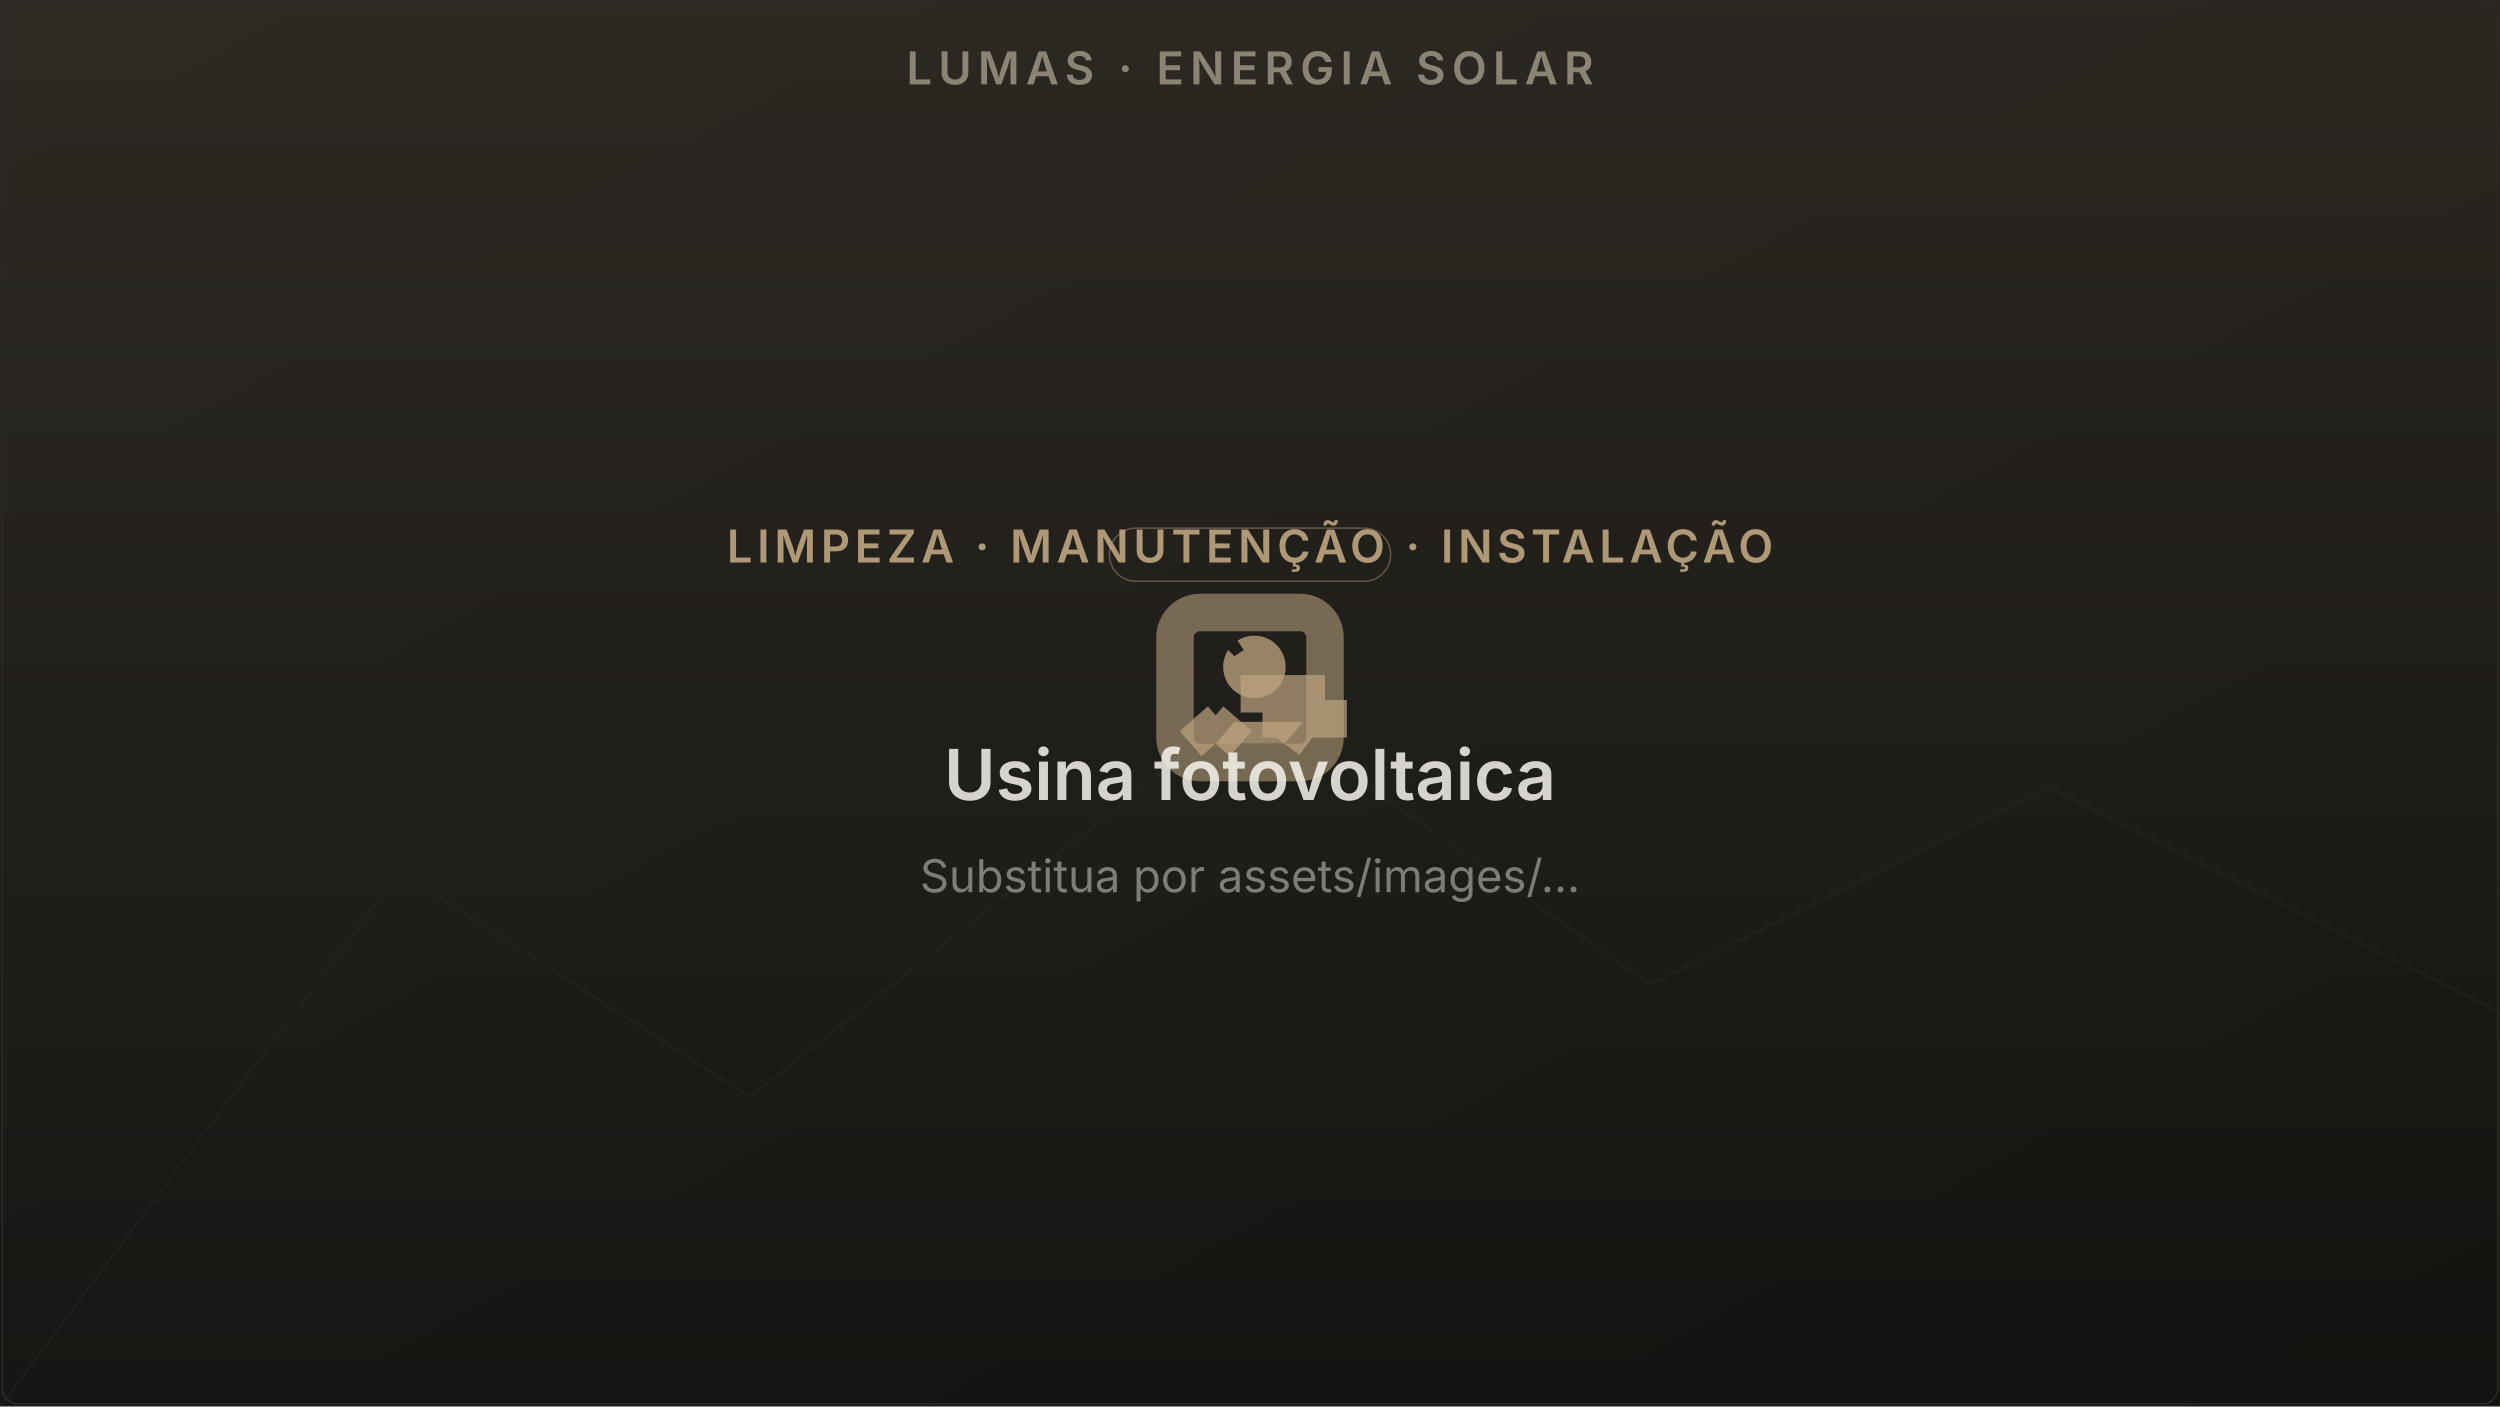
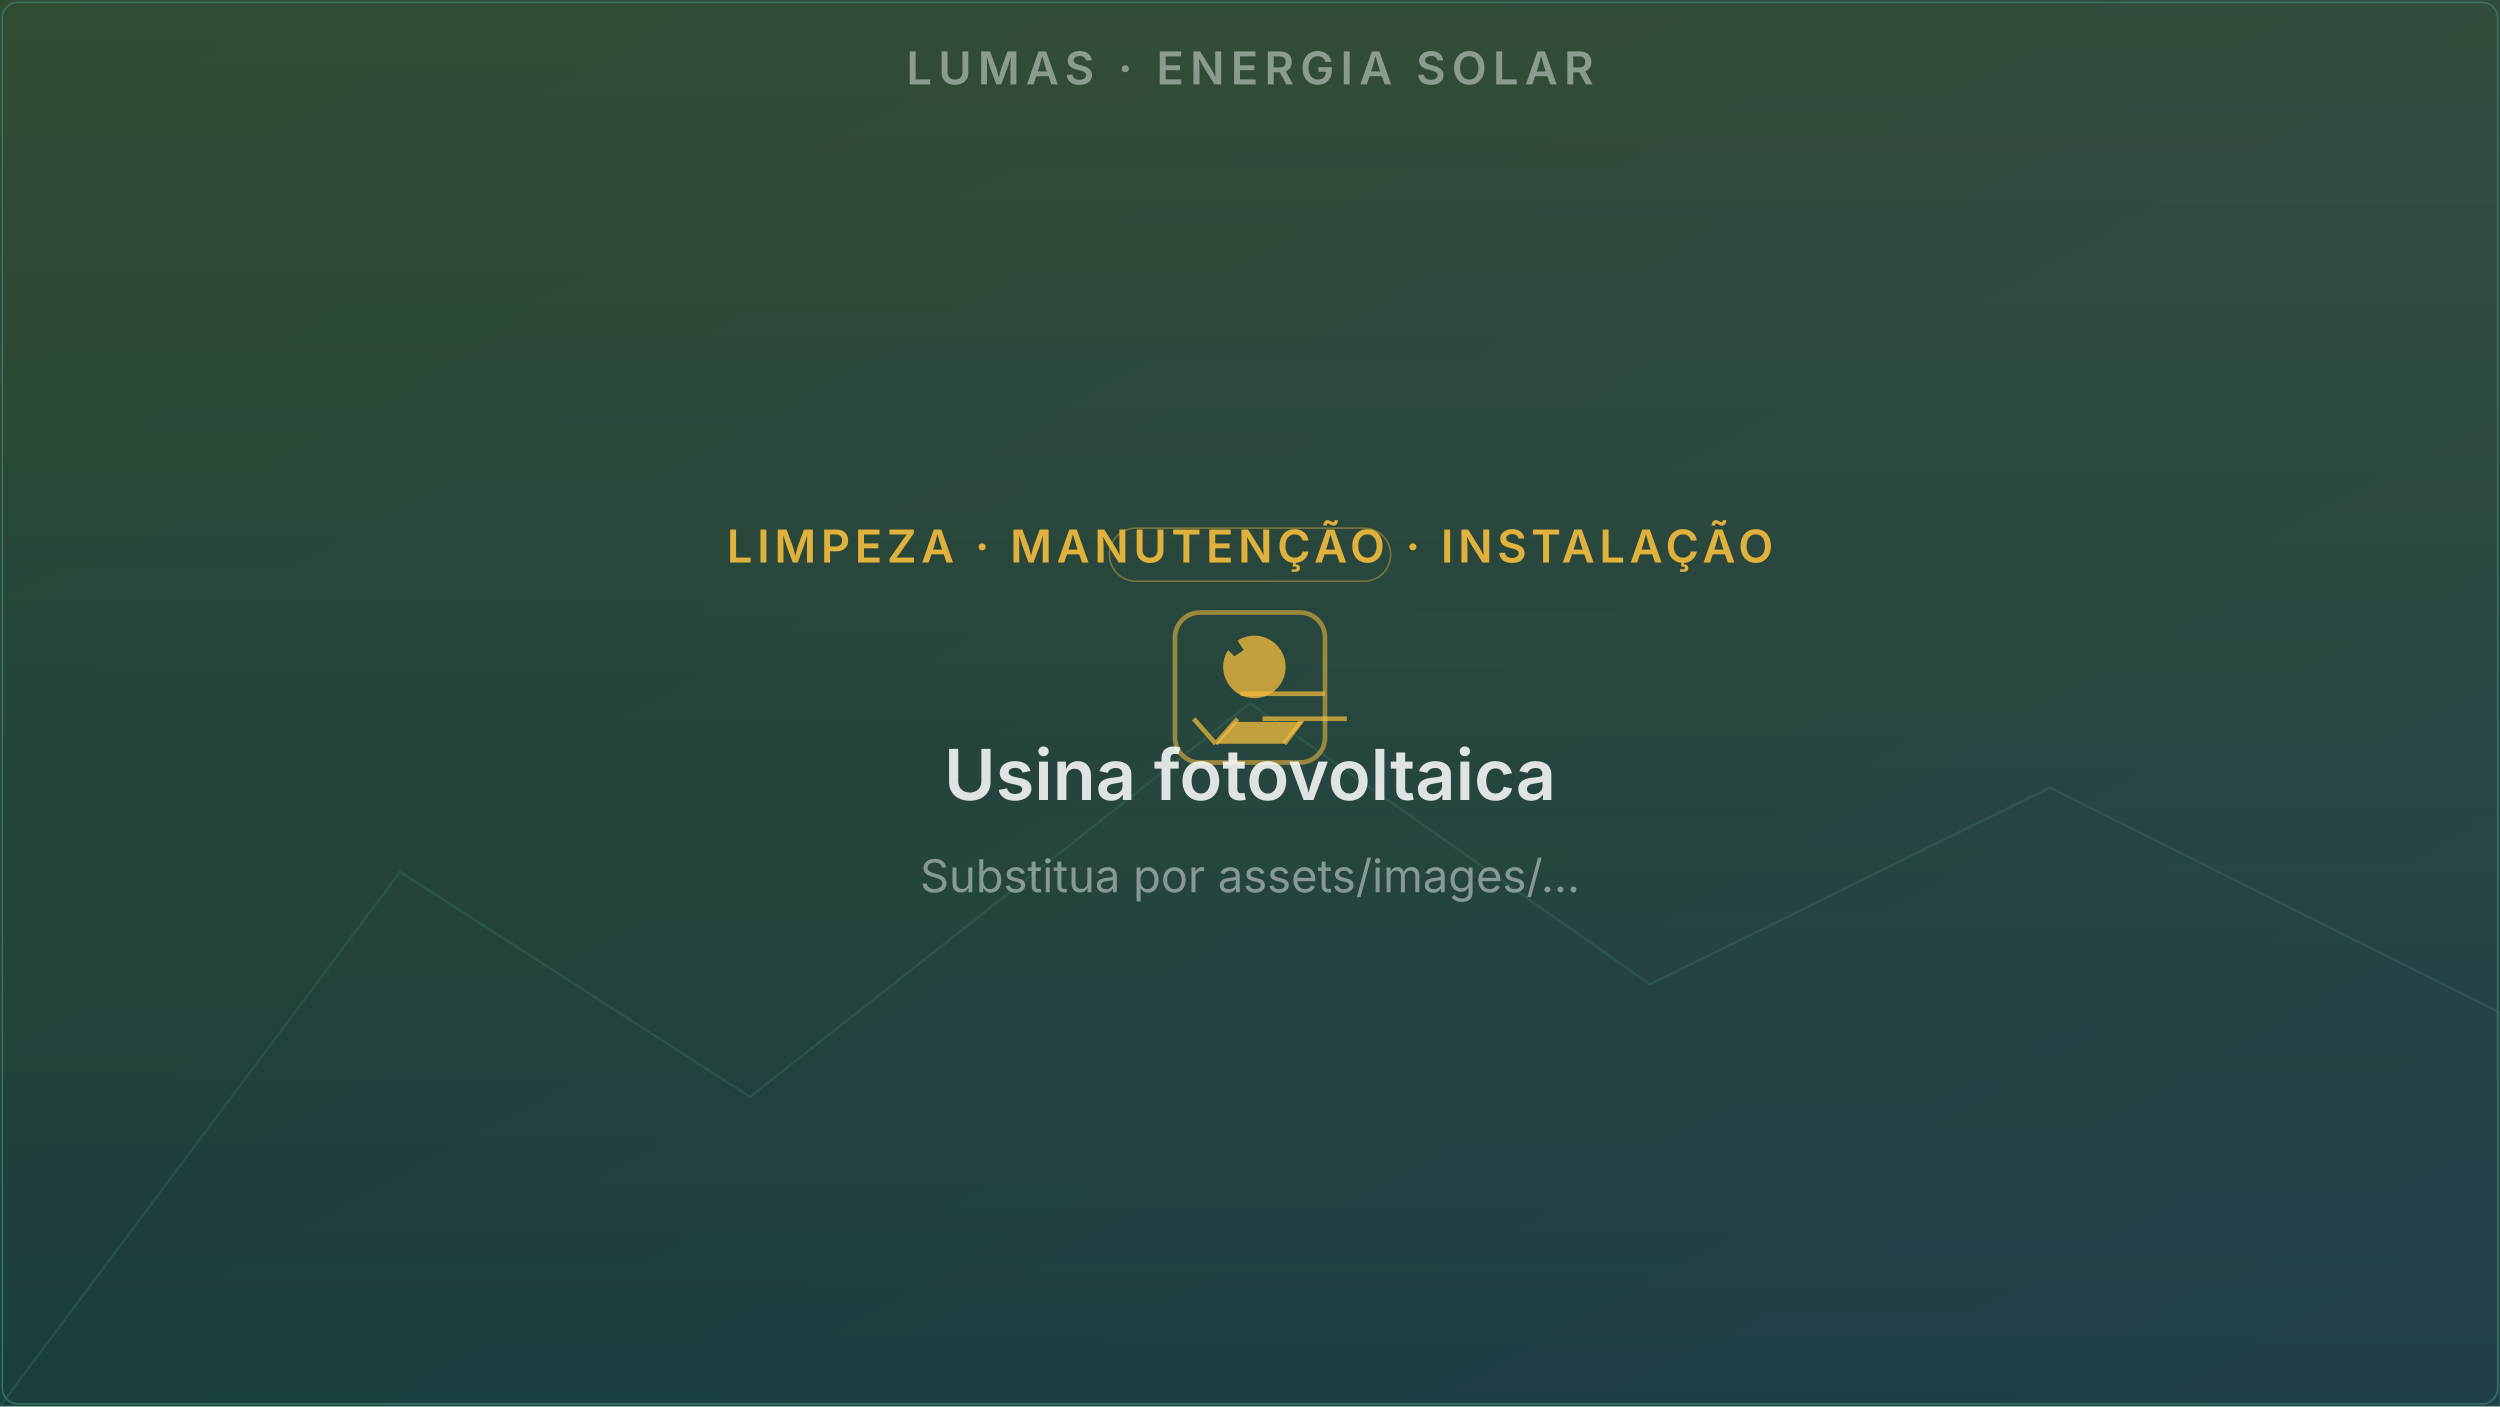
<svg xmlns="http://www.w3.org/2000/svg" width="1600" height="900" viewBox="0 0 1600 900" role="img" aria-label="Usina fotovoltaica — imagem principal">
  <defs>
    <linearGradient id="g1600" x1="0" y1="0" x2="1" y2="1">
-       <stop offset="0" stop-color="#161615" />
-       <stop offset="1" stop-color="#0E0E0D" />
+       <stop offset="0" stop-color="#103a31" />
+       <stop offset="1" stop-color="#173b4a" />
    </linearGradient>
    <linearGradient id="gg1600" x1="0" y1="0" x2="0" y2="1">
-       <stop offset="0" stop-color="#BEA580" stop-opacity="0.14" />
-       <stop offset="1" stop-color="#BEA580" stop-opacity="0.03" />
+       <stop offset="0" stop-color="#f5bd3d" stop-opacity="0.14" />
+       <stop offset="1" stop-color="#f5bd3d" stop-opacity="0.03" />
    </linearGradient>
  </defs>
  <rect width="1600" height="900" fill="url(#g1600)" />
  <rect width="1600" height="900" fill="url(#gg1600)" />
  <g opacity="0.35">
-     <path d="M0 900 L256.0 558.0 L480.0 702.0 L800.0 450.0 L1056.0 630.0 L1312.0 504 L1600 648.0 V900 Z" fill="none" stroke="#2C2A26" stroke-width="1.5" />
+     <path d="M0 900 L256.0 558.0 L480.0 702.0 L800.0 450.0 L1056.0 630.0 L1312.0 504 L1600 648.0 V900 Z" fill="none" stroke="#397260" stroke-width="1.5" />
  </g>
-   <text x="800.0" y="54" text-anchor="middle" font-family="Inter, Arial, sans-serif" font-size="29" letter-spacing="4" fill="#ECE2CB" fill-opacity="0.5" font-weight="600">LUMAS · ENERGIA SOLAR</text>
-   <rect x="1.5" y="1.5" width="1597" height="897" rx="10" fill="none" stroke="#2C2A26" />
-   <rect x="710.0" y="338.0" width="180" height="34" rx="17" fill="none" stroke="#BEA580" stroke-opacity="0.4" />
-   <text x="800.0" y="360.0" text-anchor="middle" font-family="Inter, Arial, sans-serif" font-size="29" letter-spacing="3" fill="#BEA580" fill-opacity="0.9" font-weight="600">LIMPEZA · MANUTENÇÃO · INSTALAÇÃO</text>
-   <rect x="752.0" y="392.0" width="96" height="96" rx="16" fill="none" stroke="#BEA580" stroke-opacity="0.55" stroke-width="24" />
-   <path d="M778.0 476.0 l12 -14 h44 l-12 14 z" fill="#BEA580" fill-opacity="0.75" />
-   <path d="M778.0 476.0 l-14 -16 m14 16 l14 -16 m16 0 l54 0 m-40 16 l12 -16 m14 -16 l-54 0" fill="none" stroke="#BEA580" stroke-opacity="0.7" stroke-width="24" />
-   <path d="M786.0 416.0 a20 20 0 1 0 6 -6 l4 6 -6 4 z" fill="#BEA580" fill-opacity="0.75" />
-   <text x="800.0" y="512.0" text-anchor="middle" font-family="Inter, Arial, sans-serif" font-size="45" fill="#F6F3EE" fill-opacity="0.85" font-weight="600">Usina fotovoltaica</text>
-   <text x="800.0" y="571.0" text-anchor="middle" font-family="Inter, Arial, sans-serif" font-size="29" fill="#F6F3EE" fill-opacity="0.45">Substitua por assets/images/…</text>
+   <text x="800.0" y="54" text-anchor="middle" font-family="Inter, Arial, sans-serif" font-size="29.0" letter-spacing="4" fill="#e3ede7" fill-opacity="0.5" font-weight="600">LUMAS · ENERGIA SOLAR</text>
+   <rect x="1.5" y="1.5" width="1597" height="897" rx="10" fill="none" stroke="#397260" />
+   <rect x="710.0" y="338.0" width="180" height="34" rx="17" fill="none" stroke="#f5bd3d" stroke-opacity="0.4" />
+   <text x="800.0" y="360.0" text-anchor="middle" font-family="Inter, Arial, sans-serif" font-size="29.0" letter-spacing="3" fill="#f5bd3d" fill-opacity="0.9" font-weight="600">LIMPEZA · MANUTENÇÃO · INSTALAÇÃO</text>
+   <rect x="752.0" y="392.0" width="96" height="96" rx="16" fill="none" stroke="#f5bd3d" stroke-opacity="0.55" stroke-width="3" />
+   <path d="M778.0 476.0 l12 -14 h44 l-12 14 z" fill="#f5bd3d" fill-opacity="0.75" />
+   <path d="M778.0 476.0 l-14 -16 m14 16 l14 -16 m16 0 l54 0 m-40 16 l12 -16 m14 -16 l-54 0" fill="none" stroke="#f5bd3d" stroke-opacity="0.7" stroke-width="3" />
+   <path d="M786.0 416.0 a20 20 0 1 0 6 -6 l4 6 -6 4 z" fill="#f5bd3d" fill-opacity="0.75" />
+   <text x="800.0" y="512.0" text-anchor="middle" font-family="Inter, Arial, sans-serif" font-size="45.0" fill="#ffffff" fill-opacity="0.85" font-weight="600">Usina fotovoltaica</text>
+   <text x="800.0" y="571.0" text-anchor="middle" font-family="Inter, Arial, sans-serif" font-size="29.0" fill="#ffffff" fill-opacity="0.45">Substitua por assets/images/…</text>
</svg>
